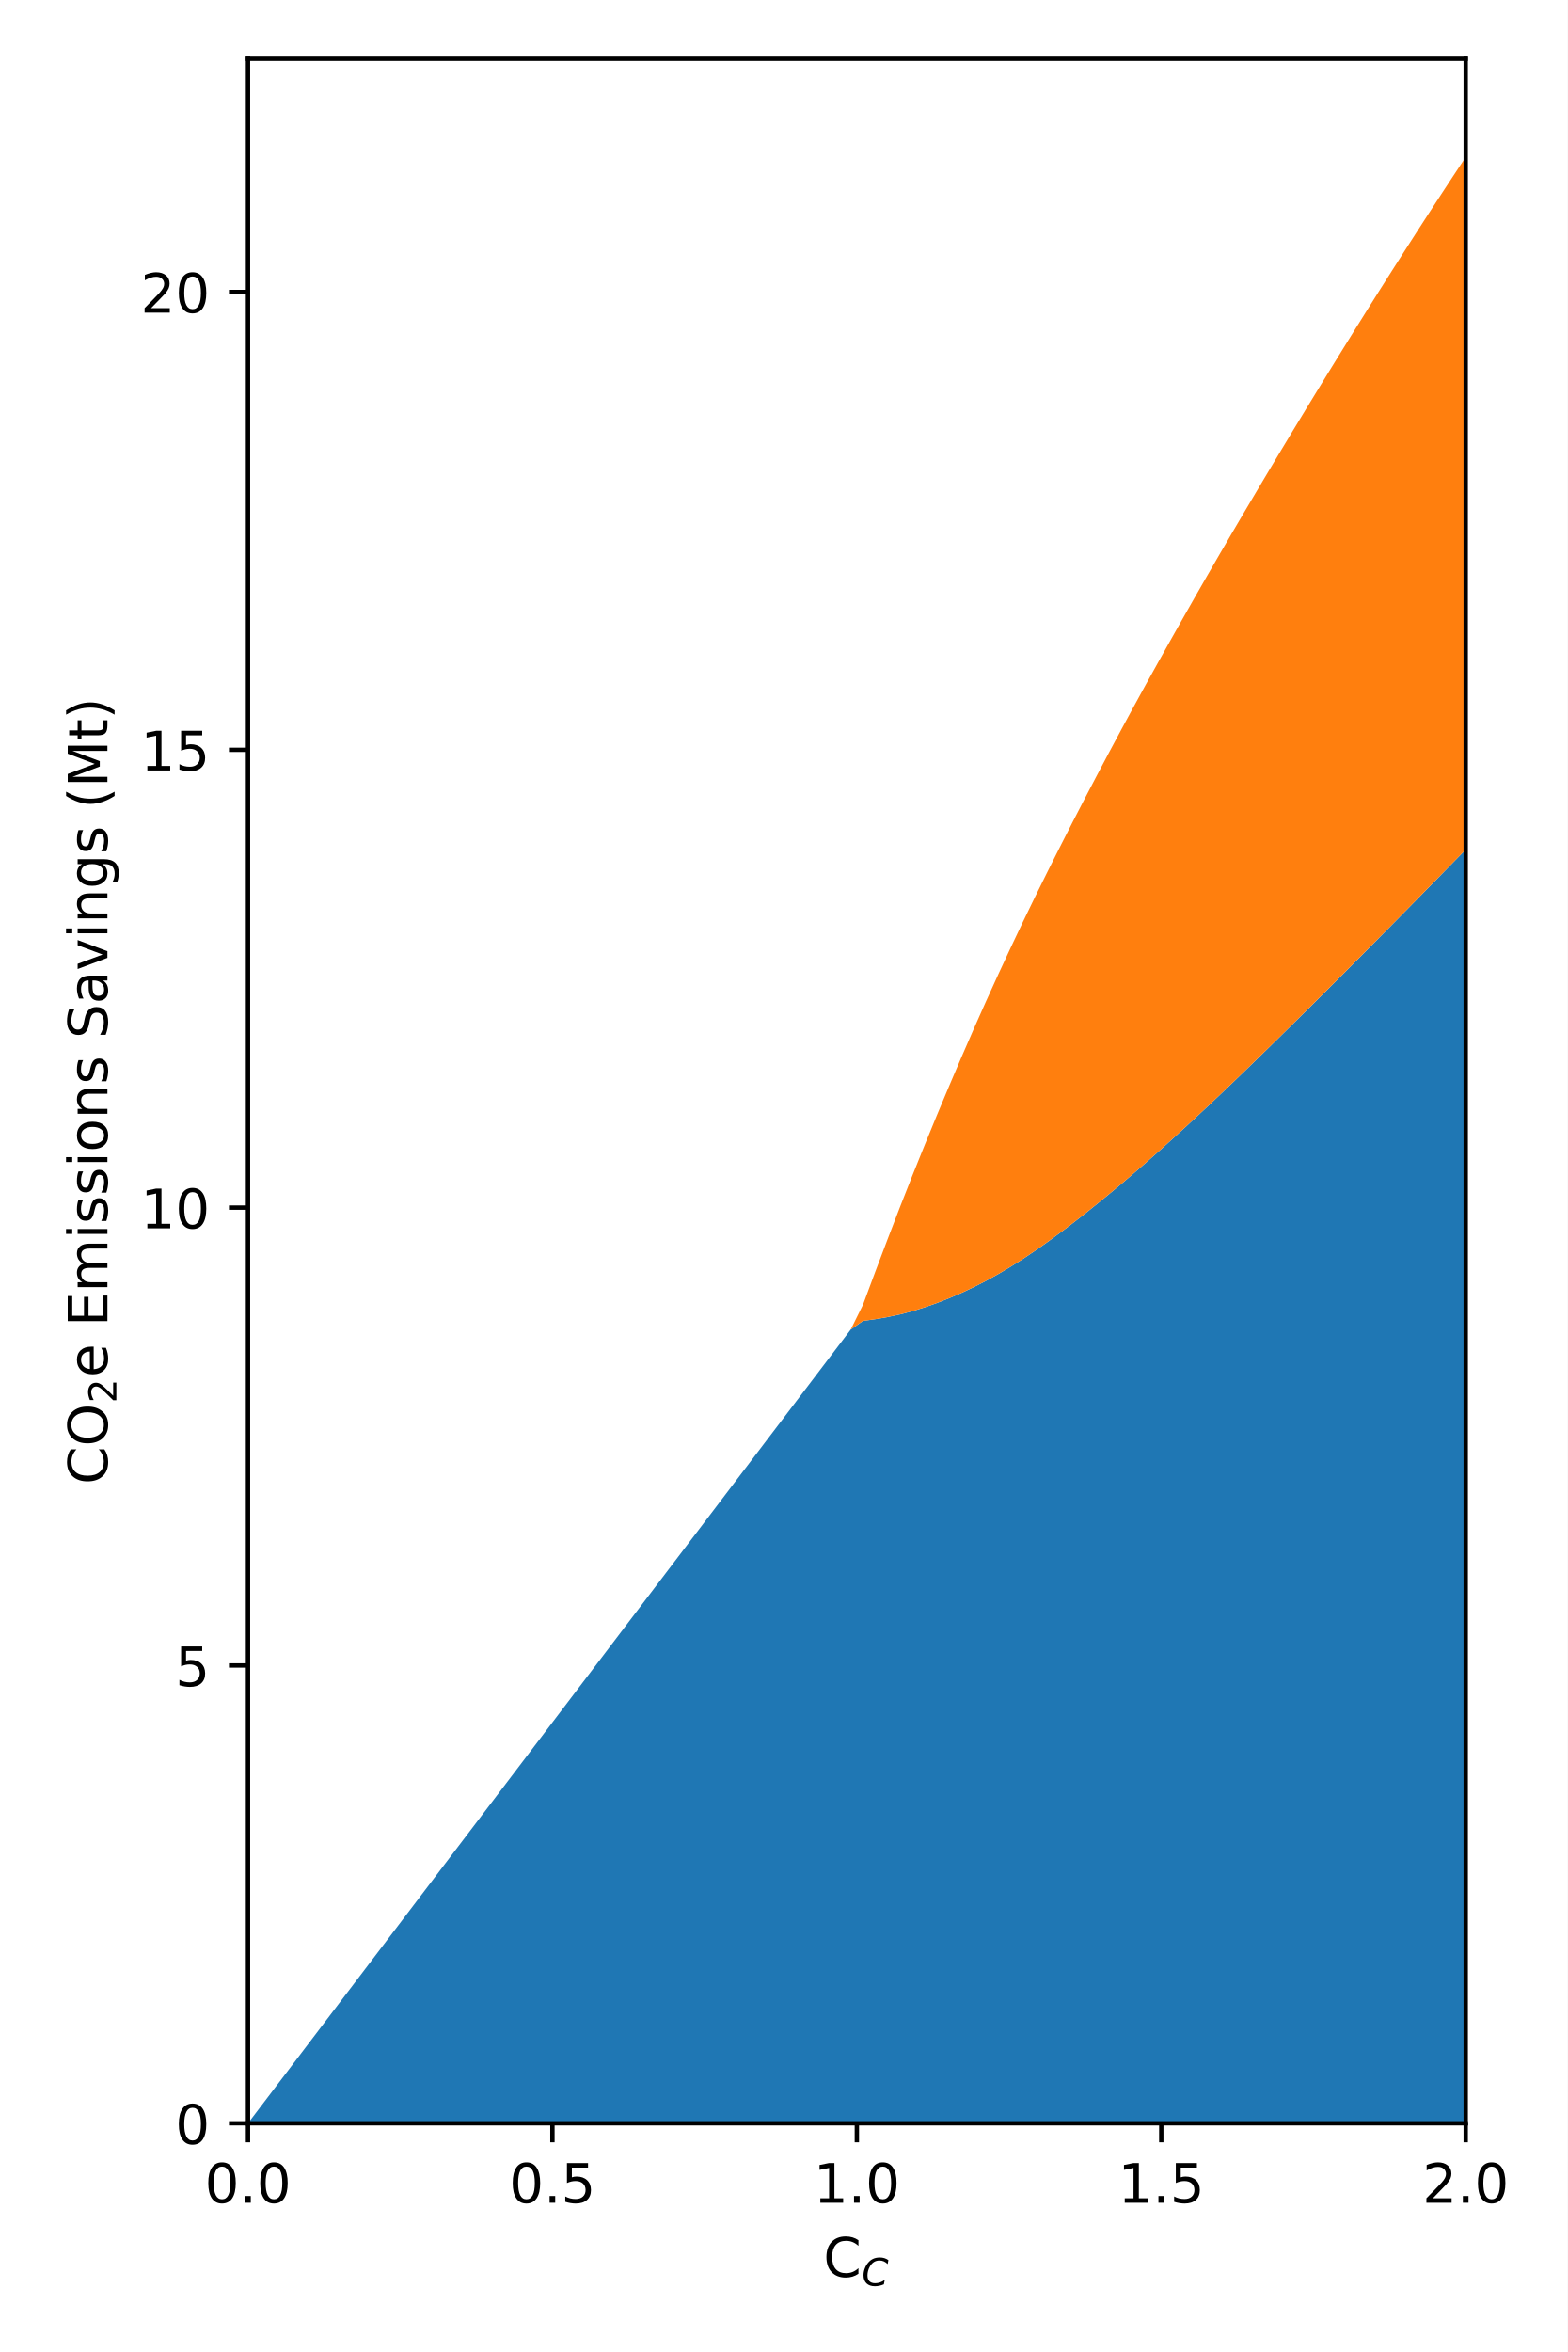
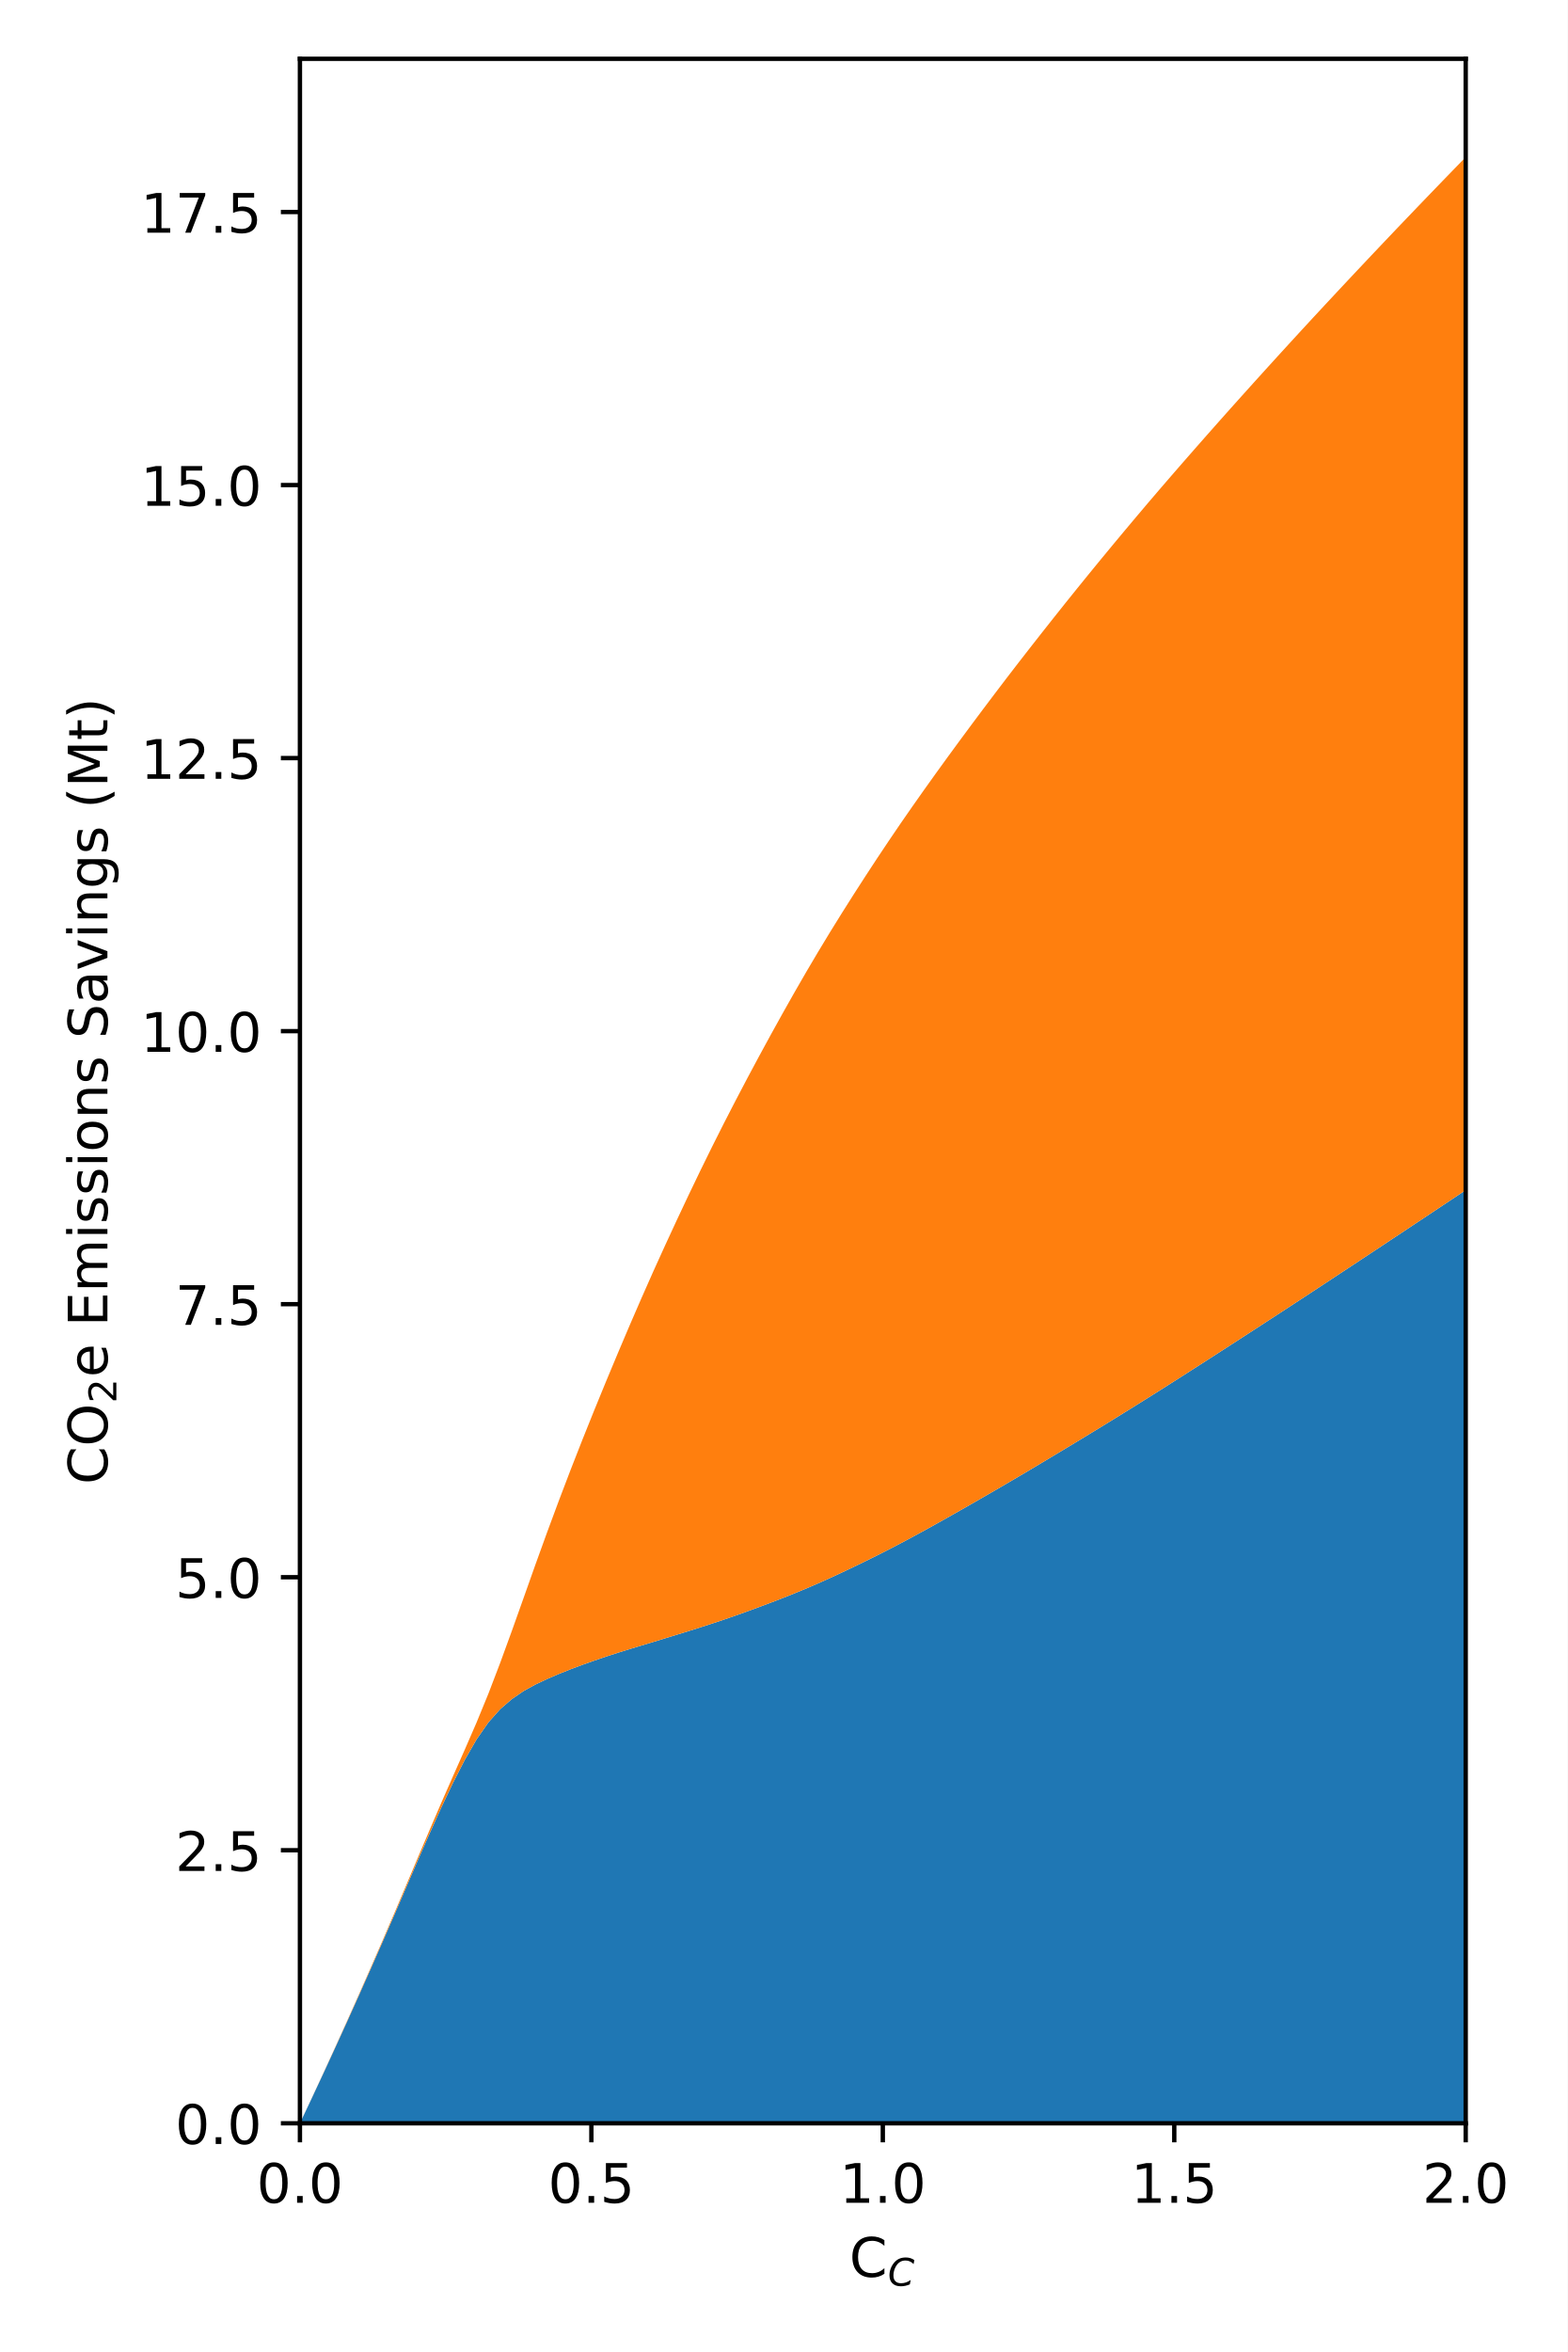
<svg xmlns="http://www.w3.org/2000/svg" xmlns:xlink="http://www.w3.org/1999/xlink" height="432pt" version="1.1" viewBox="0 0 288 432" width="288pt">
  <defs>
    <style type="text/css">*{stroke-linecap:butt;stroke-linejoin:round;}</style>
  </defs>
  <g id="figure_1">
    <g id="patch_1">
      <path d="M 0 432  L 288 432  L 288 0  L 0 0  z " style="fill:#ffffff;" />
    </g>
    <g id="axes_1">
      <g id="patch_2">
-         <path d="M 45.56 389.992  L 269.265 389.992  L 269.265 10.8  L 45.56 10.8  z " style="fill:#ffffff;" />
+         <path d="M 55.1 389.992  L 269.265 389.992  L 269.265 10.8  L 55.1 10.8  z " style="fill:#ffffff;" />
      </g>
      <g id="PolyCollection_1">
-         <path clip-path="url(#p82a7ee2a81)" d="M 45.56 389.992  L 45.56 389.992  L 47.82 389.992  L 50.079 389.992  L 52.339 389.992  L 54.599 389.992  L 56.858 389.992  L 59.118 389.992  L 61.378 389.992  L 63.637 389.992  L 65.897 389.992  L 68.156 389.992  L 70.416 389.992  L 72.676 389.992  L 74.935 389.992  L 77.195 389.992  L 79.455 389.992  L 81.714 389.992  L 83.974 389.992  L 86.234 389.992  L 88.493 389.992  L 90.753 389.992  L 93.013 389.992  L 95.272 389.992  L 97.532 389.992  L 99.792 389.992  L 102.051 389.992  L 104.311 389.992  L 106.57 389.992  L 108.83 389.992  L 111.09 389.992  L 113.349 389.992  L 115.609 389.992  L 117.869 389.992  L 120.128 389.992  L 122.388 389.992  L 124.648 389.992  L 126.907 389.992  L 129.167 389.992  L 131.427 389.992  L 133.686 389.992  L 135.946 389.992  L 138.206 389.992  L 140.465 389.992  L 142.725 389.992  L 144.984 389.992  L 147.244 389.992  L 149.504 389.992  L 151.763 389.992  L 154.023 389.992  L 156.283 389.992  L 158.542 389.992  L 160.802 389.992  L 163.062 389.992  L 165.321 389.992  L 167.581 389.992  L 169.841 389.992  L 172.1 389.992  L 174.36 389.992  L 176.619 389.992  L 178.879 389.992  L 181.139 389.992  L 183.398 389.992  L 185.658 389.992  L 187.918 389.992  L 190.177 389.992  L 192.437 389.992  L 194.697 389.992  L 196.956 389.992  L 199.216 389.992  L 201.476 389.992  L 203.735 389.992  L 205.995 389.992  L 208.255 389.992  L 210.514 389.992  L 212.774 389.992  L 215.033 389.992  L 217.293 389.992  L 219.553 389.992  L 221.812 389.992  L 224.072 389.992  L 226.332 389.992  L 228.591 389.992  L 230.851 389.992  L 233.111 389.992  L 235.37 389.992  L 237.63 389.992  L 239.89 389.992  L 242.149 389.992  L 244.409 389.992  L 246.669 389.992  L 248.928 389.992  L 251.188 389.992  L 253.447 389.992  L 255.707 389.992  L 257.967 389.992  L 260.226 389.992  L 262.486 389.992  L 264.746 389.992  L 267.005 389.992  L 269.265 389.992  L 269.265 156.046  L 269.265 156.046  L 267.005 158.354  L 264.746 160.663  L 262.486 162.97  L 260.226 165.273  L 257.967 167.57  L 255.707 169.862  L 253.447 172.146  L 251.188 174.426  L 248.928 176.705  L 246.669 178.974  L 244.409 181.229  L 242.149 183.478  L 239.89 185.723  L 237.63 187.957  L 235.37 190.184  L 233.111 192.402  L 230.851 194.604  L 228.591 196.797  L 226.332 198.973  L 224.072 201.129  L 221.812 203.262  L 219.553 205.374  L 217.293 207.46  L 215.033 209.52  L 212.774 211.556  L 210.514 213.563  L 208.255 215.53  L 205.995 217.456  L 203.735 219.341  L 201.476 221.191  L 199.216 223  L 196.956 224.76  L 194.697 226.468  L 192.437 228.124  L 190.177 229.718  L 187.918 231.237  L 185.658 232.666  L 183.398 234.009  L 181.139 235.263  L 178.879 236.417  L 176.619 237.479  L 174.36 238.451  L 172.1 239.339  L 169.841 240.13  L 167.581 240.831  L 165.321 241.425  L 163.062 241.907  L 160.802 242.3  L 158.542 242.61  L 156.283 244.211  L 154.023 247.186  L 151.763 250.161  L 149.504 253.136  L 147.244 256.111  L 144.984 259.087  L 142.725 262.062  L 140.465 265.037  L 138.206 268.012  L 135.946 270.987  L 133.686 273.962  L 131.427 276.937  L 129.167 279.912  L 126.907 282.888  L 124.648 285.863  L 122.388 288.838  L 120.128 291.813  L 117.869 294.788  L 115.609 297.763  L 113.349 300.738  L 111.09 303.713  L 108.83 306.689  L 106.57 309.664  L 104.311 312.639  L 102.051 315.614  L 99.792 318.589  L 97.532 321.564  L 95.272 324.539  L 93.013 327.514  L 90.753 330.49  L 88.493 333.465  L 86.234 336.44  L 83.974 339.415  L 81.714 342.39  L 79.455 345.365  L 77.195 348.34  L 74.935 351.315  L 72.676 354.291  L 70.416 357.266  L 68.156 360.241  L 65.897 363.216  L 63.637 366.191  L 61.378 369.166  L 59.118 372.141  L 56.858 375.116  L 54.599 378.092  L 52.339 381.067  L 50.079 384.042  L 47.82 387.017  L 45.56 389.992  z " style="fill:#1f77b4;" />
+         <path clip-path="url(#p60a4ac5237)" d="M 55.1 389.992  L 55.1 389.992  L 57.263 389.992  L 59.427 389.992  L 61.59 389.992  L 63.753 389.992  L 65.916 389.992  L 68.08 389.992  L 70.243 389.992  L 72.406 389.992  L 74.57 389.992  L 76.733 389.992  L 78.896 389.992  L 81.059 389.992  L 83.223 389.992  L 85.386 389.992  L 87.549 389.992  L 89.713 389.992  L 91.876 389.992  L 94.039 389.992  L 96.202 389.992  L 98.366 389.992  L 100.529 389.992  L 102.692 389.992  L 104.856 389.992  L 107.019 389.992  L 109.182 389.992  L 111.345 389.992  L 113.509 389.992  L 115.672 389.992  L 117.835 389.992  L 119.998 389.992  L 122.162 389.992  L 124.325 389.992  L 126.488 389.992  L 128.652 389.992  L 130.815 389.992  L 132.978 389.992  L 135.141 389.992  L 137.305 389.992  L 139.468 389.992  L 141.631 389.992  L 143.795 389.992  L 145.958 389.992  L 148.121 389.992  L 150.284 389.992  L 152.448 389.992  L 154.611 389.992  L 156.774 389.992  L 158.938 389.992  L 161.101 389.992  L 163.264 389.992  L 165.427 389.992  L 167.591 389.992  L 169.754 389.992  L 171.917 389.992  L 174.081 389.992  L 176.244 389.992  L 178.407 389.992  L 180.57 389.992  L 182.734 389.992  L 184.897 389.992  L 187.06 389.992  L 189.224 389.992  L 191.387 389.992  L 193.55 389.992  L 195.713 389.992  L 197.877 389.992  L 200.04 389.992  L 202.203 389.992  L 204.367 389.992  L 206.53 389.992  L 208.693 389.992  L 210.856 389.992  L 213.02 389.992  L 215.183 389.992  L 217.346 389.992  L 219.509 389.992  L 221.673 389.992  L 223.836 389.992  L 225.999 389.992  L 228.163 389.992  L 230.326 389.992  L 232.489 389.992  L 234.652 389.992  L 236.816 389.992  L 238.979 389.992  L 241.142 389.992  L 243.306 389.992  L 245.469 389.992  L 247.632 389.992  L 249.795 389.992  L 251.959 389.992  L 254.122 389.992  L 256.285 389.992  L 258.449 389.992  L 260.612 389.992  L 262.775 389.992  L 264.938 389.992  L 267.102 389.992  L 269.265 389.992  L 269.265 218.595  L 269.265 218.595  L 267.102 220.037  L 264.938 221.477  L 262.775 222.916  L 260.612 224.355  L 258.449 225.793  L 256.285 227.228  L 254.122 228.664  L 251.959 230.096  L 249.795 231.527  L 247.632 232.955  L 245.469 234.383  L 243.306 235.808  L 241.142 237.231  L 238.979 238.649  L 236.816 240.065  L 234.652 241.478  L 232.489 242.885  L 230.326 244.292  L 228.163 245.696  L 225.999 247.096  L 223.836 248.493  L 221.673 249.886  L 219.509 251.274  L 217.346 252.658  L 215.183 254.037  L 213.02 255.41  L 210.856 256.773  L 208.693 258.126  L 206.53 259.472  L 204.367 260.809  L 202.203 262.137  L 200.04 263.458  L 197.877 264.772  L 195.713 266.08  L 193.55 267.382  L 191.387 268.678  L 189.224 269.968  L 187.06 271.249  L 184.897 272.52  L 182.734 273.781  L 180.57 275.032  L 178.407 276.274  L 176.244 277.51  L 174.081 278.736  L 171.917 279.949  L 169.754 281.146  L 167.591 282.326  L 165.427 283.482  L 163.264 284.607  L 161.101 285.708  L 158.938 286.778  L 156.774 287.829  L 154.611 288.857  L 152.448 289.86  L 150.284 290.829  L 148.121 291.763  L 145.958 292.657  L 143.795 293.522  L 141.631 294.356  L 139.468 295.169  L 137.305 295.96  L 135.141 296.733  L 132.978 297.485  L 130.815 298.206  L 128.652 298.906  L 126.488 299.589  L 124.325 300.258  L 122.162 300.924  L 119.998 301.587  L 117.835 302.239  L 115.672 302.895  L 113.509 303.568  L 111.345 304.27  L 109.182 305.005  L 107.019 305.773  L 104.856 306.585  L 102.692 307.449  L 100.529 308.378  L 98.366 309.403  L 96.202 310.59  L 94.039 312.073  L 91.876 313.939  L 89.713 316.372  L 87.549 319.482  L 85.386 323.232  L 83.223 327.453  L 81.059 332.011  L 78.896 336.808  L 76.733 341.742  L 74.57 346.767  L 72.406 351.785  L 70.243 356.753  L 68.08 361.669  L 65.916 366.531  L 63.753 371.336  L 61.59 376.086  L 59.427 380.778  L 57.263 385.414  L 55.1 389.992  z " style="fill:#1f77b4;" />
      </g>
      <g id="PolyCollection_2">
-         <path clip-path="url(#p82a7ee2a81)" d="M 45.56 389.992  L 45.56 389.992  L 47.82 387.017  L 50.079 384.042  L 52.339 381.067  L 54.599 378.092  L 56.858 375.116  L 59.118 372.141  L 61.378 369.166  L 63.637 366.191  L 65.897 363.216  L 68.156 360.241  L 70.416 357.266  L 72.676 354.291  L 74.935 351.315  L 77.195 348.34  L 79.455 345.365  L 81.714 342.39  L 83.974 339.415  L 86.234 336.44  L 88.493 333.465  L 90.753 330.49  L 93.013 327.514  L 95.272 324.539  L 97.532 321.564  L 99.792 318.589  L 102.051 315.614  L 104.311 312.639  L 106.57 309.664  L 108.83 306.689  L 111.09 303.713  L 113.349 300.738  L 115.609 297.763  L 117.869 294.788  L 120.128 291.813  L 122.388 288.838  L 124.648 285.863  L 126.907 282.888  L 129.167 279.912  L 131.427 276.937  L 133.686 273.962  L 135.946 270.987  L 138.206 268.012  L 140.465 265.037  L 142.725 262.062  L 144.984 259.087  L 147.244 256.111  L 149.504 253.136  L 151.763 250.161  L 154.023 247.186  L 156.283 244.211  L 158.542 242.61  L 160.802 242.3  L 163.062 241.907  L 165.321 241.425  L 167.581 240.831  L 169.841 240.13  L 172.1 239.339  L 174.36 238.451  L 176.619 237.479  L 178.879 236.417  L 181.139 235.263  L 183.398 234.009  L 185.658 232.666  L 187.918 231.237  L 190.177 229.718  L 192.437 228.124  L 194.697 226.468  L 196.956 224.76  L 199.216 223  L 201.476 221.191  L 203.735 219.341  L 205.995 217.456  L 208.255 215.53  L 210.514 213.563  L 212.774 211.556  L 215.033 209.52  L 217.293 207.46  L 219.553 205.374  L 221.812 203.262  L 224.072 201.129  L 226.332 198.973  L 228.591 196.797  L 230.851 194.604  L 233.111 192.402  L 235.37 190.184  L 237.63 187.957  L 239.89 185.723  L 242.149 183.478  L 244.409 181.229  L 246.669 178.974  L 248.928 176.705  L 251.188 174.426  L 253.447 172.146  L 255.707 169.862  L 257.967 167.57  L 260.226 165.273  L 262.486 162.97  L 264.746 160.663  L 267.005 158.354  L 269.265 156.046  L 269.265 28.857  L 269.265 28.857  L 267.005 32.27  L 264.746 35.712  L 262.486 39.181  L 260.226 42.678  L 257.967 46.2  L 255.707 49.742  L 253.447 53.307  L 251.188 56.899  L 248.928 60.513  L 246.669 64.151  L 244.409 67.813  L 242.149 71.495  L 239.89 75.195  L 237.63 78.919  L 235.37 82.668  L 233.111 86.44  L 230.851 90.236  L 228.591 94.054  L 226.332 97.898  L 224.072 101.771  L 221.812 105.678  L 219.553 109.615  L 217.293 113.589  L 215.033 117.596  L 212.774 121.633  L 210.514 125.705  L 208.255 129.827  L 205.995 134  L 203.735 138.221  L 201.476 142.488  L 199.216 146.804  L 196.956 151.176  L 194.697 155.612  L 192.437 160.109  L 190.177 164.677  L 187.918 169.334  L 185.658 174.096  L 183.398 178.958  L 181.139 183.923  L 178.879 189.006  L 176.619 194.195  L 174.36 199.49  L 172.1 204.884  L 169.841 210.389  L 167.581 216  L 165.321 221.737  L 163.062 227.603  L 160.802 233.574  L 158.542 239.641  L 156.283 244.211  L 154.023 247.186  L 151.763 250.161  L 149.504 253.136  L 147.244 256.111  L 144.984 259.087  L 142.725 262.062  L 140.465 265.037  L 138.206 268.012  L 135.946 270.987  L 133.686 273.962  L 131.427 276.937  L 129.167 279.912  L 126.907 282.888  L 124.648 285.863  L 122.388 288.838  L 120.128 291.813  L 117.869 294.788  L 115.609 297.763  L 113.349 300.738  L 111.09 303.713  L 108.83 306.689  L 106.57 309.664  L 104.311 312.639  L 102.051 315.614  L 99.792 318.589  L 97.532 321.564  L 95.272 324.539  L 93.013 327.514  L 90.753 330.49  L 88.493 333.465  L 86.234 336.44  L 83.974 339.415  L 81.714 342.39  L 79.455 345.365  L 77.195 348.34  L 74.935 351.315  L 72.676 354.291  L 70.416 357.266  L 68.156 360.241  L 65.897 363.216  L 63.637 366.191  L 61.378 369.166  L 59.118 372.141  L 56.858 375.116  L 54.599 378.092  L 52.339 381.067  L 50.079 384.042  L 47.82 387.017  L 45.56 389.992  z " style="fill:#ff7f0e;" />
+         <path clip-path="url(#p60a4ac5237)" d="M 55.1 389.992  L 55.1 389.992  L 57.263 385.414  L 59.427 380.778  L 61.59 376.086  L 63.753 371.336  L 65.916 366.531  L 68.08 361.669  L 70.243 356.753  L 72.406 351.785  L 74.57 346.767  L 76.733 341.742  L 78.896 336.808  L 81.059 332.011  L 83.223 327.453  L 85.386 323.232  L 87.549 319.482  L 89.713 316.372  L 91.876 313.939  L 94.039 312.073  L 96.202 310.59  L 98.366 309.403  L 100.529 308.378  L 102.692 307.449  L 104.856 306.585  L 107.019 305.773  L 109.182 305.005  L 111.345 304.27  L 113.509 303.568  L 115.672 302.895  L 117.835 302.239  L 119.998 301.587  L 122.162 300.924  L 124.325 300.258  L 126.488 299.589  L 128.652 298.906  L 130.815 298.206  L 132.978 297.485  L 135.141 296.733  L 137.305 295.96  L 139.468 295.169  L 141.631 294.356  L 143.795 293.522  L 145.958 292.657  L 148.121 291.763  L 150.284 290.829  L 152.448 289.86  L 154.611 288.857  L 156.774 287.829  L 158.938 286.778  L 161.101 285.708  L 163.264 284.607  L 165.427 283.482  L 167.591 282.326  L 169.754 281.146  L 171.917 279.949  L 174.081 278.736  L 176.244 277.51  L 178.407 276.274  L 180.57 275.032  L 182.734 273.781  L 184.897 272.52  L 187.06 271.249  L 189.224 269.968  L 191.387 268.678  L 193.55 267.382  L 195.713 266.08  L 197.877 264.772  L 200.04 263.458  L 202.203 262.137  L 204.367 260.809  L 206.53 259.472  L 208.693 258.126  L 210.856 256.773  L 213.02 255.41  L 215.183 254.037  L 217.346 252.658  L 219.509 251.274  L 221.673 249.886  L 223.836 248.493  L 225.999 247.096  L 228.163 245.696  L 230.326 244.292  L 232.489 242.885  L 234.652 241.478  L 236.816 240.065  L 238.979 238.649  L 241.142 237.231  L 243.306 235.808  L 245.469 234.383  L 247.632 232.955  L 249.795 231.527  L 251.959 230.096  L 254.122 228.664  L 256.285 227.228  L 258.449 225.793  L 260.612 224.355  L 262.775 222.916  L 264.938 221.477  L 267.102 220.037  L 269.265 218.595  L 269.265 28.857  L 269.265 28.857  L 267.102 31.082  L 264.938 33.315  L 262.775 35.556  L 260.612 37.805  L 258.449 40.06  L 256.285 42.325  L 254.122 44.599  L 251.959 46.883  L 249.795 49.177  L 247.632 51.479  L 245.469 53.79  L 243.306 56.11  L 241.142 58.442  L 238.979 60.785  L 236.816 63.142  L 234.652 65.509  L 232.489 67.89  L 230.326 70.28  L 228.163 72.683  L 225.999 75.098  L 223.836 77.528  L 221.673 79.972  L 219.509 82.431  L 217.346 84.903  L 215.183 87.391  L 213.02 89.898  L 210.856 92.429  L 208.693 94.987  L 206.53 97.565  L 204.367 100.162  L 202.203 102.782  L 200.04 105.426  L 197.877 108.091  L 195.713 110.782  L 193.55 113.498  L 191.387 116.236  L 189.224 118.994  L 187.06 121.776  L 184.897 124.587  L 182.734 127.43  L 180.57 130.299  L 178.407 133.196  L 176.244 136.119  L 174.081 139.072  L 171.917 142.061  L 169.754 145.088  L 167.591 148.158  L 165.427 151.279  L 163.264 154.463  L 161.101 157.703  L 158.938 161.007  L 156.774 164.365  L 154.611 167.787  L 152.448 171.273  L 150.284 174.849  L 148.121 178.51  L 145.958 182.263  L 143.795 186.093  L 141.631 189.999  L 139.468 193.972  L 137.305 198.012  L 135.141 202.134  L 132.978 206.334  L 130.815 210.632  L 128.652 215.029  L 126.488 219.533  L 124.325 224.123  L 122.162 228.799  L 119.998 233.565  L 117.835 238.451  L 115.672 243.436  L 113.509 248.531  L 111.345 253.711  L 109.182 258.989  L 107.019 264.372  L 104.856 269.889  L 102.692 275.565  L 100.529 281.386  L 98.366 287.362  L 96.202 293.464  L 94.039 299.531  L 91.876 305.458  L 89.713 311.108  L 87.549 316.376  L 85.386 321.355  L 83.223 326.229  L 81.059 331.153  L 78.896 336.181  L 76.733 341.269  L 74.57 346.397  L 72.406 351.492  L 70.243 356.519  L 68.08 361.482  L 65.916 366.383  L 63.753 371.224  L 61.59 376.004  L 59.427 380.726  L 57.263 385.388  L 55.1 389.992  z " style="fill:#ff7f0e;" />
      </g>
      <g id="matplotlib.axis_1">
        <g id="xtick_1">
          <g id="line2d_1">
            <defs>
-               <path d="M 0 0  L 0 3.5  " id="me65897ec70" style="stroke:#000000;stroke-width:0.8;" />
+               <path d="M 0 0  L 0 3.5  " id="m5cf0de695d" style="stroke:#000000;stroke-width:0.8;" />
            </defs>
            <g>
-               <use style="stroke:#000000;stroke-width:0.8;" x="45.56" xlink:href="#me65897ec70" y="389.992" />
+               <use style="stroke:#000000;stroke-width:0.8;" x="55.1" xlink:href="#m5cf0de695d" y="389.992" />
            </g>
          </g>
          <g id="text_1">
-             <g transform="translate(37.60844 404.5904)scale(0.1 -0.1)">
+             <g transform="translate(47.14844 404.5904)scale(0.1 -0.1)">
              <defs>
                <path d="M 2034 4250  Q 1547 4250 1301 3770  Q 1056 3291 1056 2328  Q 1056 1369 1301 889  Q 1547 409 2034 409  Q 2525 409 2770 889  Q 3016 1369 3016 2328  Q 3016 3291 2770 3770  Q 2525 4250 2034 4250  z M 2034 4750  Q 2819 4750 3233 4129  Q 3647 3509 3647 2328  Q 3647 1150 3233 529  Q 2819 -91 2034 -91  Q 1250 -91 836 529  Q 422 1150 422 2328  Q 422 3509 836 4129  Q 1250 4750 2034 4750  z " id="DejaVuSans-30" transform="scale(0.015625)" />
                <path d="M 684 794  L 1344 794  L 1344 0  L 684 0  L 684 794  z " id="DejaVuSans-2e" transform="scale(0.015625)" />
              </defs>
              <use xlink:href="#DejaVuSans-30" />
              <use x="63.623" xlink:href="#DejaVuSans-2e" />
              <use x="95.41" xlink:href="#DejaVuSans-30" />
            </g>
          </g>
        </g>
        <g id="xtick_2">
          <g id="line2d_2">
            <g>
-               <use style="stroke:#000000;stroke-width:0.8;" x="101.486" xlink:href="#me65897ec70" y="389.992" />
+               <use style="stroke:#000000;stroke-width:0.8;" x="108.641" xlink:href="#m5cf0de695d" y="389.992" />
            </g>
          </g>
          <g id="text_2">
-             <g transform="translate(93.53469 404.5904)scale(0.1 -0.1)">
+             <g transform="translate(100.6897 404.5904)scale(0.1 -0.1)">
              <defs>
                <path d="M 691 4666  L 3169 4666  L 3169 4134  L 1269 4134  L 1269 2991  Q 1406 3038 1543 3061  Q 1681 3084 1819 3084  Q 2600 3084 3056 2656  Q 3513 2228 3513 1497  Q 3513 744 3044 326  Q 2575 -91 1722 -91  Q 1428 -91 1123 -41  Q 819 9 494 109  L 494 744  Q 775 591 1075 516  Q 1375 441 1709 441  Q 2250 441 2565 725  Q 2881 1009 2881 1497  Q 2881 1984 2565 2268  Q 2250 2553 1709 2553  Q 1456 2553 1204 2497  Q 953 2441 691 2322  L 691 4666  z " id="DejaVuSans-35" transform="scale(0.015625)" />
              </defs>
              <use xlink:href="#DejaVuSans-30" />
              <use x="63.623" xlink:href="#DejaVuSans-2e" />
              <use x="95.41" xlink:href="#DejaVuSans-35" />
            </g>
          </g>
        </g>
        <g id="xtick_3">
          <g id="line2d_3">
            <g>
-               <use style="stroke:#000000;stroke-width:0.8;" x="157.412" xlink:href="#me65897ec70" y="389.992" />
+               <use style="stroke:#000000;stroke-width:0.8;" x="162.183" xlink:href="#m5cf0de695d" y="389.992" />
            </g>
          </g>
          <g id="text_3">
-             <g transform="translate(149.4609 404.5904)scale(0.1 -0.1)">
+             <g transform="translate(154.2309 404.5904)scale(0.1 -0.1)">
              <defs>
                <path d="M 794 531  L 1825 531  L 1825 4091  L 703 3866  L 703 4441  L 1819 4666  L 2450 4666  L 2450 531  L 3481 531  L 3481 0  L 794 0  L 794 531  z " id="DejaVuSans-31" transform="scale(0.015625)" />
              </defs>
              <use xlink:href="#DejaVuSans-31" />
              <use x="63.623" xlink:href="#DejaVuSans-2e" />
              <use x="95.41" xlink:href="#DejaVuSans-30" />
            </g>
          </g>
        </g>
        <g id="xtick_4">
          <g id="line2d_4">
            <g>
-               <use style="stroke:#000000;stroke-width:0.8;" x="213.339" xlink:href="#me65897ec70" y="389.992" />
+               <use style="stroke:#000000;stroke-width:0.8;" x="215.724" xlink:href="#m5cf0de695d" y="389.992" />
            </g>
          </g>
          <g id="text_4">
-             <g transform="translate(205.3872 404.5904)scale(0.1 -0.1)">
+             <g transform="translate(207.7722 404.5904)scale(0.1 -0.1)">
              <use xlink:href="#DejaVuSans-31" />
              <use x="63.623" xlink:href="#DejaVuSans-2e" />
              <use x="95.41" xlink:href="#DejaVuSans-35" />
            </g>
          </g>
        </g>
        <g id="xtick_5">
          <g id="line2d_5">
            <g>
-               <use style="stroke:#000000;stroke-width:0.8;" x="269.265" xlink:href="#me65897ec70" y="389.992" />
+               <use style="stroke:#000000;stroke-width:0.8;" x="269.265" xlink:href="#m5cf0de695d" y="389.992" />
            </g>
          </g>
          <g id="text_5">
            <g transform="translate(261.3134 404.5904)scale(0.1 -0.1)">
              <defs>
                <path d="M 1228 531  L 3431 531  L 3431 0  L 469 0  L 469 531  Q 828 903 1448 1529  Q 2069 2156 2228 2338  Q 2531 2678 2651 2914  Q 2772 3150 2772 3378  Q 2772 3750 2511 3984  Q 2250 4219 1831 4219  Q 1534 4219 1204 4116  Q 875 4013 500 3803  L 500 4441  Q 881 4594 1212 4672  Q 1544 4750 1819 4750  Q 2544 4750 2975 4387  Q 3406 4025 3406 3419  Q 3406 3131 3298 2873  Q 3191 2616 2906 2266  Q 2828 2175 2409 1742  Q 1991 1309 1228 531  z " id="DejaVuSans-32" transform="scale(0.015625)" />
              </defs>
              <use xlink:href="#DejaVuSans-32" />
              <use x="63.623" xlink:href="#DejaVuSans-2e" />
              <use x="95.41" xlink:href="#DejaVuSans-30" />
            </g>
          </g>
        </g>
        <g id="text_6">
-           <g transform="translate(151.2625 418.2686)scale(0.1 -0.1)">
+           <g transform="translate(156.0325 418.2686)scale(0.1 -0.1)">
            <defs>
              <path d="M 4122 4306  L 4122 3641  Q 3803 3938 3442 4084  Q 3081 4231 2675 4231  Q 1875 4231 1450 3742  Q 1025 3253 1025 2328  Q 1025 1406 1450 917  Q 1875 428 2675 428  Q 3081 428 3442 575  Q 3803 722 4122 1019  L 4122 359  Q 3791 134 3420 21  Q 3050 -91 2638 -91  Q 1578 -91 968 557  Q 359 1206 359 2328  Q 359 3453 968 4101  Q 1578 4750 2638 4750  Q 3056 4750 3426 4639  Q 3797 4528 4122 4306  z " id="DejaVuSans-43" transform="scale(0.015625)" />
              <path d="M 4447 4306  L 4319 3641  Q 4019 3944 3683 4091  Q 3347 4238 2956 4238  Q 2422 4238 2017 3981  Q 1613 3725 1319 3200  Q 1131 2863 1032 2486  Q 934 2109 934 1728  Q 934 1091 1264 756  Q 1594 422 2222 422  Q 2656 422 3056 561  Q 3456 700 3834 978  L 3688 231  Q 3316 72 2936 -9  Q 2556 -91 2175 -91  Q 1278 -91 773 396  Q 269 884 269 1753  Q 269 2309 461 2846  Q 653 3384 1013 3828  Q 1394 4300 1883 4525  Q 2372 4750 3022 4750  Q 3422 4750 3780 4639  Q 4138 4528 4447 4306  z " id="DejaVuSans-Oblique-43" transform="scale(0.015625)" />
            </defs>
            <use transform="translate(0 0.78125)" xlink:href="#DejaVuSans-43" />
            <use transform="translate(70.78125 -15.625)scale(0.7)" xlink:href="#DejaVuSans-Oblique-43" />
          </g>
        </g>
      </g>
      <g id="matplotlib.axis_2">
        <g id="ytick_1">
          <g id="line2d_6">
            <defs>
-               <path d="M 0 0  L -3.5 0  " id="me89a8bfe6b" style="stroke:#000000;stroke-width:0.8;" />
+               <path d="M 0 0  L -3.5 0  " id="m98a3fab3ab" style="stroke:#000000;stroke-width:0.8;" />
            </defs>
            <g>
-               <use style="stroke:#000000;stroke-width:0.8;" x="45.56" xlink:href="#me89a8bfe6b" y="389.992" />
+               <use style="stroke:#000000;stroke-width:0.8;" x="55.1" xlink:href="#m98a3fab3ab" y="389.992" />
            </g>
          </g>
          <g id="text_7">
-             <g transform="translate(32.1975 393.7912)scale(0.1 -0.1)">
+             <g transform="translate(32.19687 393.7912)scale(0.1 -0.1)">
              <use xlink:href="#DejaVuSans-30" />
+               <use x="63.623" xlink:href="#DejaVuSans-2e" />
+               <use x="95.41" xlink:href="#DejaVuSans-30" />
            </g>
          </g>
        </g>
        <g id="ytick_2">
          <g id="line2d_7">
            <g>
-               <use style="stroke:#000000;stroke-width:0.8;" x="45.56" xlink:href="#me89a8bfe6b" y="305.9" />
+               <use style="stroke:#000000;stroke-width:0.8;" x="55.1" xlink:href="#m98a3fab3ab" y="339.842" />
            </g>
          </g>
          <g id="text_8">
-             <g transform="translate(32.1975 309.6994)scale(0.1 -0.1)">
-               <use xlink:href="#DejaVuSans-35" />
+             <g transform="translate(32.19687 343.6413)scale(0.1 -0.1)">
+               <use xlink:href="#DejaVuSans-32" />
+               <use x="63.623" xlink:href="#DejaVuSans-2e" />
+               <use x="95.41" xlink:href="#DejaVuSans-35" />
            </g>
          </g>
        </g>
        <g id="ytick_3">
          <g id="line2d_8">
            <g>
-               <use style="stroke:#000000;stroke-width:0.8;" x="45.56" xlink:href="#me89a8bfe6b" y="221.808" />
+               <use style="stroke:#000000;stroke-width:0.8;" x="55.1" xlink:href="#m98a3fab3ab" y="289.692" />
            </g>
          </g>
          <g id="text_9">
-             <g transform="translate(25.835 225.6077)scale(0.1 -0.1)">
-               <use xlink:href="#DejaVuSans-31" />
-               <use x="63.623" xlink:href="#DejaVuSans-30" />
+             <g transform="translate(32.19687 293.4914)scale(0.1 -0.1)">
+               <use xlink:href="#DejaVuSans-35" />
+               <use x="63.623" xlink:href="#DejaVuSans-2e" />
+               <use x="95.41" xlink:href="#DejaVuSans-30" />
            </g>
          </g>
        </g>
        <g id="ytick_4">
          <g id="line2d_9">
            <g>
-               <use style="stroke:#000000;stroke-width:0.8;" x="45.56" xlink:href="#me89a8bfe6b" y="137.717" />
+               <use style="stroke:#000000;stroke-width:0.8;" x="55.1" xlink:href="#m98a3fab3ab" y="239.542" />
            </g>
          </g>
          <g id="text_10">
-             <g transform="translate(25.835 141.5159)scale(0.1 -0.1)">
-               <use xlink:href="#DejaVuSans-31" />
-               <use x="63.623" xlink:href="#DejaVuSans-35" />
+             <g transform="translate(32.19687 243.3415)scale(0.1 -0.1)">
+               <defs>
+                 <path d="M 525 4666  L 3525 4666  L 3525 4397  L 1831 0  L 1172 0  L 2766 4134  L 525 4134  L 525 4666  z " id="DejaVuSans-37" transform="scale(0.015625)" />
+               </defs>
+               <use xlink:href="#DejaVuSans-37" />
+               <use x="63.623" xlink:href="#DejaVuSans-2e" />
+               <use x="95.41" xlink:href="#DejaVuSans-35" />
            </g>
          </g>
        </g>
        <g id="ytick_5">
          <g id="line2d_10">
            <g>
-               <use style="stroke:#000000;stroke-width:0.8;" x="45.56" xlink:href="#me89a8bfe6b" y="53.625" />
+               <use style="stroke:#000000;stroke-width:0.8;" x="55.1" xlink:href="#m98a3fab3ab" y="189.392" />
            </g>
          </g>
          <g id="text_11">
-             <g transform="translate(25.835 57.42412)scale(0.1 -0.1)">
-               <use xlink:href="#DejaVuSans-32" />
+             <g transform="translate(25.83438 193.1916)scale(0.1 -0.1)">
+               <use xlink:href="#DejaVuSans-31" />
              <use x="63.623" xlink:href="#DejaVuSans-30" />
-             </g>
-           </g>
-         </g>
-         <g id="text_12">
-           <g transform="translate(19.735 272.646)rotate(-90)scale(0.1 -0.1)">
+               <use x="127.246" xlink:href="#DejaVuSans-2e" />
+               <use x="159.033" xlink:href="#DejaVuSans-30" />
+             </g>
+           </g>
+         </g>
+         <g id="ytick_6">
+           <g id="line2d_11">
+             <g>
+               <use style="stroke:#000000;stroke-width:0.8;" x="55.1" xlink:href="#m98a3fab3ab" y="139.243" />
+             </g>
+           </g>
+           <g id="text_12">
+             <g transform="translate(25.83438 143.0418)scale(0.1 -0.1)">
+               <use xlink:href="#DejaVuSans-31" />
+               <use x="63.623" xlink:href="#DejaVuSans-32" />
+               <use x="127.246" xlink:href="#DejaVuSans-2e" />
+               <use x="159.033" xlink:href="#DejaVuSans-35" />
+             </g>
+           </g>
+         </g>
+         <g id="ytick_7">
+           <g id="line2d_12">
+             <g>
+               <use style="stroke:#000000;stroke-width:0.8;" x="55.1" xlink:href="#m98a3fab3ab" y="89.093" />
+             </g>
+           </g>
+           <g id="text_13">
+             <g transform="translate(25.83438 92.89186)scale(0.1 -0.1)">
+               <use xlink:href="#DejaVuSans-31" />
+               <use x="63.623" xlink:href="#DejaVuSans-35" />
+               <use x="127.246" xlink:href="#DejaVuSans-2e" />
+               <use x="159.033" xlink:href="#DejaVuSans-30" />
+             </g>
+           </g>
+         </g>
+         <g id="ytick_8">
+           <g id="line2d_13">
+             <g>
+               <use style="stroke:#000000;stroke-width:0.8;" x="55.1" xlink:href="#m98a3fab3ab" y="38.943" />
+             </g>
+           </g>
+           <g id="text_14">
+             <g transform="translate(25.83438 42.74197)scale(0.1 -0.1)">
+               <use xlink:href="#DejaVuSans-31" />
+               <use x="63.623" xlink:href="#DejaVuSans-37" />
+               <use x="127.246" xlink:href="#DejaVuSans-2e" />
+               <use x="159.033" xlink:href="#DejaVuSans-35" />
+             </g>
+           </g>
+         </g>
+         <g id="text_15">
+           <g transform="translate(19.73438 272.646)rotate(-90)scale(0.1 -0.1)">
            <defs>
              <path d="M 2522 4238  Q 1834 4238 1429 3725  Q 1025 3213 1025 2328  Q 1025 1447 1429 934  Q 1834 422 2522 422  Q 3209 422 3611 934  Q 4013 1447 4013 2328  Q 4013 3213 3611 3725  Q 3209 4238 2522 4238  z M 2522 4750  Q 3503 4750 4090 4092  Q 4678 3434 4678 2328  Q 4678 1225 4090 567  Q 3503 -91 2522 -91  Q 1538 -91 948 565  Q 359 1222 359 2328  Q 359 3434 948 4092  Q 1538 4750 2522 4750  z " id="DejaVuSans-4f" transform="scale(0.015625)" />
              <path d="M 3597 1894  L 3597 1613  L 953 1613  Q 991 1019 1311 708  Q 1631 397 2203 397  Q 2534 397 2845 478  Q 3156 559 3463 722  L 3463 178  Q 3153 47 2828 -22  Q 2503 -91 2169 -91  Q 1331 -91 842 396  Q 353 884 353 1716  Q 353 2575 817 3079  Q 1281 3584 2069 3584  Q 2775 3584 3186 3129  Q 3597 2675 3597 1894  z M 3022 2063  Q 3016 2534 2758 2815  Q 2500 3097 2075 3097  Q 1594 3097 1305 2825  Q 1016 2553 972 2059  L 3022 2063  z " id="DejaVuSans-65" transform="scale(0.015625)" />
              <path id="DejaVuSans-20" transform="scale(0.015625)" />
              <path d="M 628 4666  L 3578 4666  L 3578 4134  L 1259 4134  L 1259 2753  L 3481 2753  L 3481 2222  L 1259 2222  L 1259 531  L 3634 531  L 3634 0  L 628 0  L 628 4666  z " id="DejaVuSans-45" transform="scale(0.015625)" />
              <path d="M 3328 2828  Q 3544 3216 3844 3400  Q 4144 3584 4550 3584  Q 5097 3584 5394 3201  Q 5691 2819 5691 2113  L 5691 0  L 5113 0  L 5113 2094  Q 5113 2597 4934 2840  Q 4756 3084 4391 3084  Q 3944 3084 3684 2787  Q 3425 2491 3425 1978  L 3425 0  L 2847 0  L 2847 2094  Q 2847 2600 2669 2842  Q 2491 3084 2119 3084  Q 1678 3084 1418 2786  Q 1159 2488 1159 1978  L 1159 0  L 581 0  L 581 3500  L 1159 3500  L 1159 2956  Q 1356 3278 1631 3431  Q 1906 3584 2284 3584  Q 2666 3584 2933 3390  Q 3200 3197 3328 2828  z " id="DejaVuSans-6d" transform="scale(0.015625)" />
              <path d="M 603 3500  L 1178 3500  L 1178 0  L 603 0  L 603 3500  z M 603 4863  L 1178 4863  L 1178 4134  L 603 4134  L 603 4863  z " id="DejaVuSans-69" transform="scale(0.015625)" />
              <path d="M 2834 3397  L 2834 2853  Q 2591 2978 2328 3040  Q 2066 3103 1784 3103  Q 1356 3103 1142 2972  Q 928 2841 928 2578  Q 928 2378 1081 2264  Q 1234 2150 1697 2047  L 1894 2003  Q 2506 1872 2764 1633  Q 3022 1394 3022 966  Q 3022 478 2636 193  Q 2250 -91 1575 -91  Q 1294 -91 989 -36  Q 684 19 347 128  L 347 722  Q 666 556 975 473  Q 1284 391 1588 391  Q 1994 391 2212 530  Q 2431 669 2431 922  Q 2431 1156 2273 1281  Q 2116 1406 1581 1522  L 1381 1569  Q 847 1681 609 1914  Q 372 2147 372 2553  Q 372 3047 722 3315  Q 1072 3584 1716 3584  Q 2034 3584 2315 3537  Q 2597 3491 2834 3397  z " id="DejaVuSans-73" transform="scale(0.015625)" />
              <path d="M 1959 3097  Q 1497 3097 1228 2736  Q 959 2375 959 1747  Q 959 1119 1226 758  Q 1494 397 1959 397  Q 2419 397 2687 759  Q 2956 1122 2956 1747  Q 2956 2369 2687 2733  Q 2419 3097 1959 3097  z M 1959 3584  Q 2709 3584 3137 3096  Q 3566 2609 3566 1747  Q 3566 888 3137 398  Q 2709 -91 1959 -91  Q 1206 -91 779 398  Q 353 888 353 1747  Q 353 2609 779 3096  Q 1206 3584 1959 3584  z " id="DejaVuSans-6f" transform="scale(0.015625)" />
              <path d="M 3513 2113  L 3513 0  L 2938 0  L 2938 2094  Q 2938 2591 2744 2837  Q 2550 3084 2163 3084  Q 1697 3084 1428 2787  Q 1159 2491 1159 1978  L 1159 0  L 581 0  L 581 3500  L 1159 3500  L 1159 2956  Q 1366 3272 1645 3428  Q 1925 3584 2291 3584  Q 2894 3584 3203 3211  Q 3513 2838 3513 2113  z " id="DejaVuSans-6e" transform="scale(0.015625)" />
              <path d="M 3425 4513  L 3425 3897  Q 3066 4069 2747 4153  Q 2428 4238 2131 4238  Q 1616 4238 1336 4038  Q 1056 3838 1056 3469  Q 1056 3159 1242 3001  Q 1428 2844 1947 2747  L 2328 2669  Q 3034 2534 3370 2195  Q 3706 1856 3706 1288  Q 3706 609 3251 259  Q 2797 -91 1919 -91  Q 1588 -91 1214 -16  Q 841 59 441 206  L 441 856  Q 825 641 1194 531  Q 1563 422 1919 422  Q 2459 422 2753 634  Q 3047 847 3047 1241  Q 3047 1584 2836 1778  Q 2625 1972 2144 2069  L 1759 2144  Q 1053 2284 737 2584  Q 422 2884 422 3419  Q 422 4038 858 4394  Q 1294 4750 2059 4750  Q 2388 4750 2728 4690  Q 3069 4631 3425 4513  z " id="DejaVuSans-53" transform="scale(0.015625)" />
              <path d="M 2194 1759  Q 1497 1759 1228 1600  Q 959 1441 959 1056  Q 959 750 1161 570  Q 1363 391 1709 391  Q 2188 391 2477 730  Q 2766 1069 2766 1631  L 2766 1759  L 2194 1759  z M 3341 1997  L 3341 0  L 2766 0  L 2766 531  Q 2569 213 2275 61  Q 1981 -91 1556 -91  Q 1019 -91 701 211  Q 384 513 384 1019  Q 384 1609 779 1909  Q 1175 2209 1959 2209  L 2766 2209  L 2766 2266  Q 2766 2663 2505 2880  Q 2244 3097 1772 3097  Q 1472 3097 1187 3025  Q 903 2953 641 2809  L 641 3341  Q 956 3463 1253 3523  Q 1550 3584 1831 3584  Q 2591 3584 2966 3190  Q 3341 2797 3341 1997  z " id="DejaVuSans-61" transform="scale(0.015625)" />
              <path d="M 191 3500  L 800 3500  L 1894 563  L 2988 3500  L 3597 3500  L 2284 0  L 1503 0  L 191 3500  z " id="DejaVuSans-76" transform="scale(0.015625)" />
              <path d="M 2906 1791  Q 2906 2416 2648 2759  Q 2391 3103 1925 3103  Q 1463 3103 1205 2759  Q 947 2416 947 1791  Q 947 1169 1205 825  Q 1463 481 1925 481  Q 2391 481 2648 825  Q 2906 1169 2906 1791  z M 3481 434  Q 3481 -459 3084 -895  Q 2688 -1331 1869 -1331  Q 1566 -1331 1297 -1286  Q 1028 -1241 775 -1147  L 775 -588  Q 1028 -725 1275 -790  Q 1522 -856 1778 -856  Q 2344 -856 2625 -561  Q 2906 -266 2906 331  L 2906 616  Q 2728 306 2450 153  Q 2172 0 1784 0  Q 1141 0 747 490  Q 353 981 353 1791  Q 353 2603 747 3093  Q 1141 3584 1784 3584  Q 2172 3584 2450 3431  Q 2728 3278 2906 2969  L 2906 3500  L 3481 3500  L 3481 434  z " id="DejaVuSans-67" transform="scale(0.015625)" />
              <path d="M 1984 4856  Q 1566 4138 1362 3434  Q 1159 2731 1159 2009  Q 1159 1288 1364 580  Q 1569 -128 1984 -844  L 1484 -844  Q 1016 -109 783 600  Q 550 1309 550 2009  Q 550 2706 781 3412  Q 1013 4119 1484 4856  L 1984 4856  z " id="DejaVuSans-28" transform="scale(0.015625)" />
              <path d="M 628 4666  L 1569 4666  L 2759 1491  L 3956 4666  L 4897 4666  L 4897 0  L 4281 0  L 4281 4097  L 3078 897  L 2444 897  L 1241 4097  L 1241 0  L 628 0  L 628 4666  z " id="DejaVuSans-4d" transform="scale(0.015625)" />
              <path d="M 1172 4494  L 1172 3500  L 2356 3500  L 2356 3053  L 1172 3053  L 1172 1153  Q 1172 725 1289 603  Q 1406 481 1766 481  L 2356 481  L 2356 0  L 1766 0  Q 1100 0 847 248  Q 594 497 594 1153  L 594 3053  L 172 3053  L 172 3500  L 594 3500  L 594 4494  L 1172 4494  z " id="DejaVuSans-74" transform="scale(0.015625)" />
              <path d="M 513 4856  L 1013 4856  Q 1481 4119 1714 3412  Q 1947 2706 1947 2009  Q 1947 1309 1714 600  Q 1481 -109 1013 -844  L 513 -844  Q 928 -128 1133 580  Q 1338 1288 1338 2009  Q 1338 2731 1133 3434  Q 928 4138 513 4856  z " id="DejaVuSans-29" transform="scale(0.015625)" />
            </defs>
            <use transform="translate(0 0.015625)" xlink:href="#DejaVuSans-43" />
            <use transform="translate(69.82422 0.015625)" xlink:href="#DejaVuSans-4f" />
            <use transform="translate(149.4922 -16.39062)scale(0.7)" xlink:href="#DejaVuSans-32" />
            <use transform="translate(196.7627 0.015625)" xlink:href="#DejaVuSans-65" />
            <use transform="translate(258.2861 0.015625)" xlink:href="#DejaVuSans-20" />
            <use transform="translate(290.0732 0.015625)" xlink:href="#DejaVuSans-45" />
            <use transform="translate(353.2568 0.015625)" xlink:href="#DejaVuSans-6d" />
            <use transform="translate(450.6689 0.015625)" xlink:href="#DejaVuSans-69" />
            <use transform="translate(478.4521 0.015625)" xlink:href="#DejaVuSans-73" />
            <use transform="translate(530.5518 0.015625)" xlink:href="#DejaVuSans-73" />
            <use transform="translate(582.6514 0.015625)" xlink:href="#DejaVuSans-69" />
            <use transform="translate(610.4346 0.015625)" xlink:href="#DejaVuSans-6f" />
            <use transform="translate(671.6162 0.015625)" xlink:href="#DejaVuSans-6e" />
            <use transform="translate(734.9951 0.015625)" xlink:href="#DejaVuSans-73" />
            <use transform="translate(787.0947 0.015625)" xlink:href="#DejaVuSans-20" />
            <use transform="translate(818.8818 0.015625)" xlink:href="#DejaVuSans-53" />
            <use transform="translate(882.3584 0.015625)" xlink:href="#DejaVuSans-61" />
            <use transform="translate(943.6377 0.015625)" xlink:href="#DejaVuSans-76" />
            <use transform="translate(1002.817 0.015625)" xlink:href="#DejaVuSans-69" />
            <use transform="translate(1030.601 0.015625)" xlink:href="#DejaVuSans-6e" />
            <use transform="translate(1093.979 0.015625)" xlink:href="#DejaVuSans-67" />
            <use transform="translate(1157.456 0.015625)" xlink:href="#DejaVuSans-73" />
            <use transform="translate(1209.556 0.015625)" xlink:href="#DejaVuSans-20" />
            <use transform="translate(1241.343 0.015625)" xlink:href="#DejaVuSans-28" />
            <use transform="translate(1280.356 0.015625)" xlink:href="#DejaVuSans-4d" />
            <use transform="translate(1366.636 0.015625)" xlink:href="#DejaVuSans-74" />
            <use transform="translate(1405.845 0.015625)" xlink:href="#DejaVuSans-29" />
          </g>
        </g>
      </g>
      <g id="patch_3">
-         <path d="M 45.56 389.992  L 45.56 10.8  " style="fill:none;stroke:#000000;stroke-linecap:square;stroke-linejoin:miter;stroke-width:0.8;" />
+         <path d="M 55.1 389.992  L 55.1 10.8  " style="fill:none;stroke:#000000;stroke-linecap:square;stroke-linejoin:miter;stroke-width:0.8;" />
      </g>
      <g id="patch_4">
        <path d="M 269.265 389.992  L 269.265 10.8  " style="fill:none;stroke:#000000;stroke-linecap:square;stroke-linejoin:miter;stroke-width:0.8;" />
      </g>
      <g id="patch_5">
-         <path d="M 45.56 389.992  L 269.265 389.992  " style="fill:none;stroke:#000000;stroke-linecap:square;stroke-linejoin:miter;stroke-width:0.8;" />
+         <path d="M 55.1 389.992  L 269.265 389.992  " style="fill:none;stroke:#000000;stroke-linecap:square;stroke-linejoin:miter;stroke-width:0.8;" />
      </g>
      <g id="patch_6">
-         <path d="M 45.56 10.8  L 269.265 10.8  " style="fill:none;stroke:#000000;stroke-linecap:square;stroke-linejoin:miter;stroke-width:0.8;" />
+         <path d="M 55.1 10.8  L 269.265 10.8  " style="fill:none;stroke:#000000;stroke-linecap:square;stroke-linejoin:miter;stroke-width:0.8;" />
      </g>
    </g>
  </g>
  <defs>
-     <clipPath id="p82a7ee2a81">
-       <rect height="379.192" width="223.705" x="45.56" y="10.8" />
+     <clipPath id="p60a4ac5237">
+       <rect height="379.192" width="214.165" x="55.1" y="10.8" />
    </clipPath>
  </defs>
</svg>
